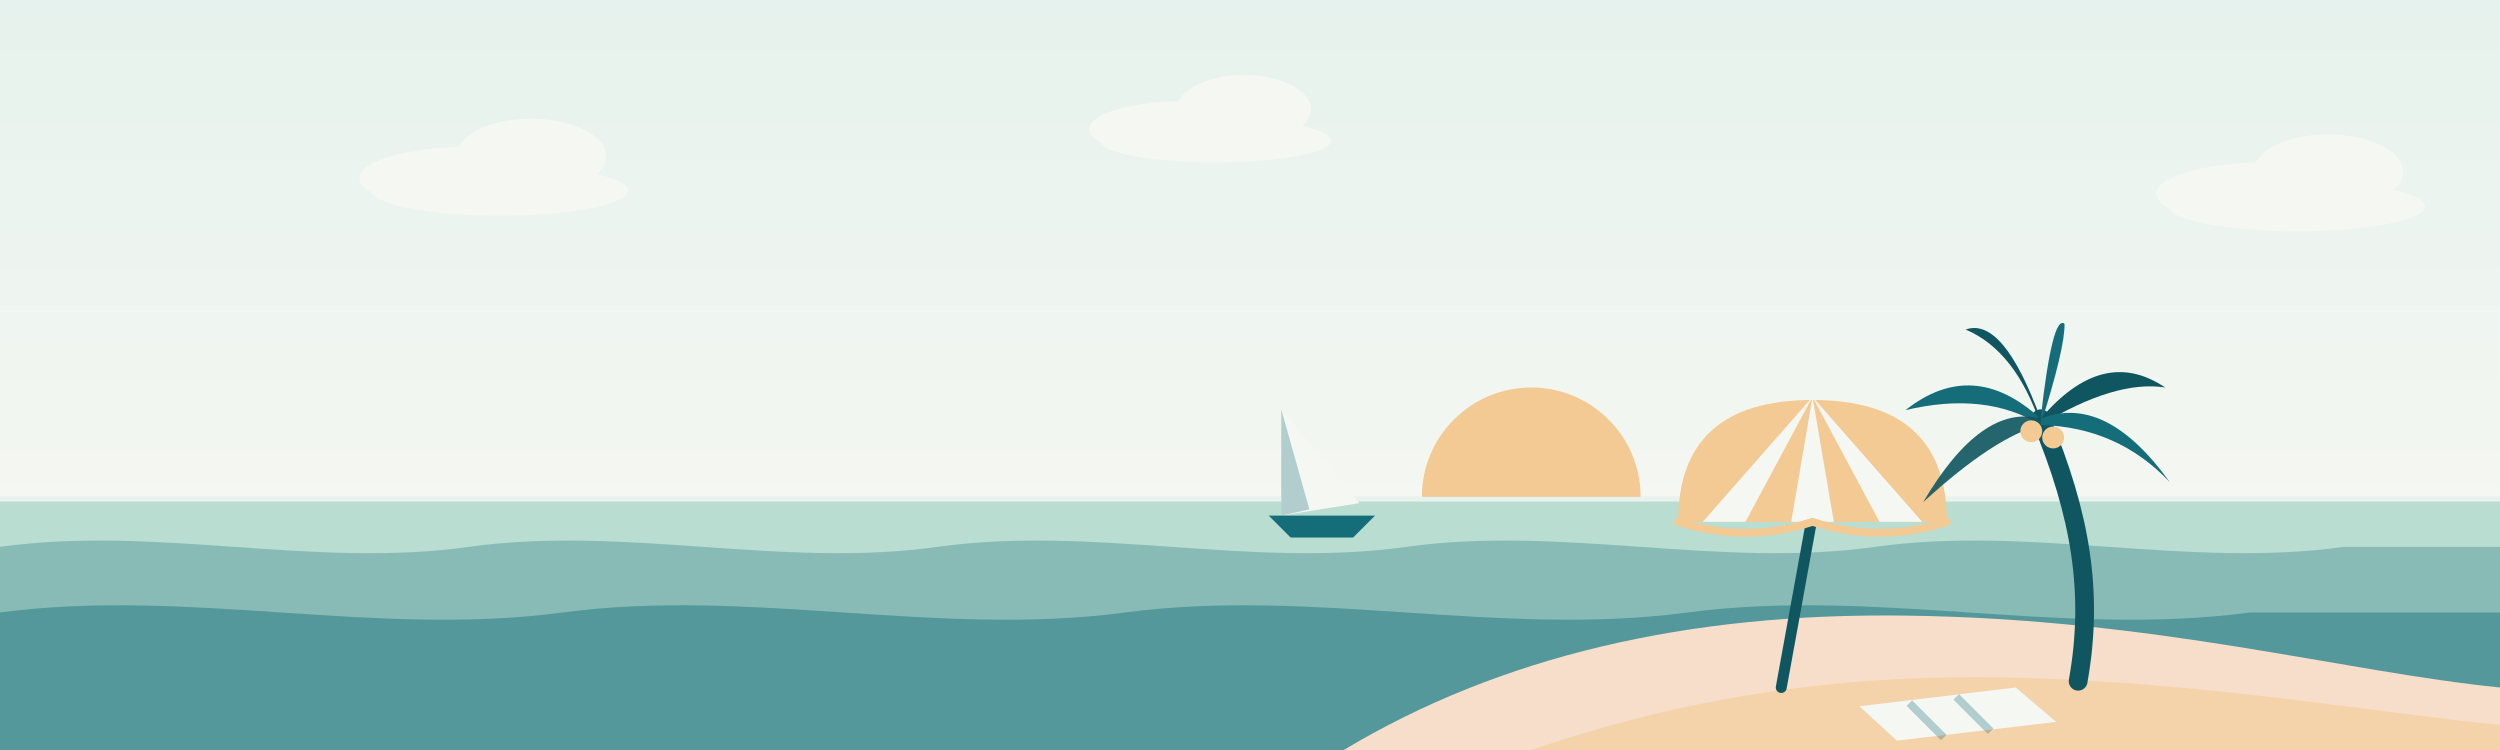
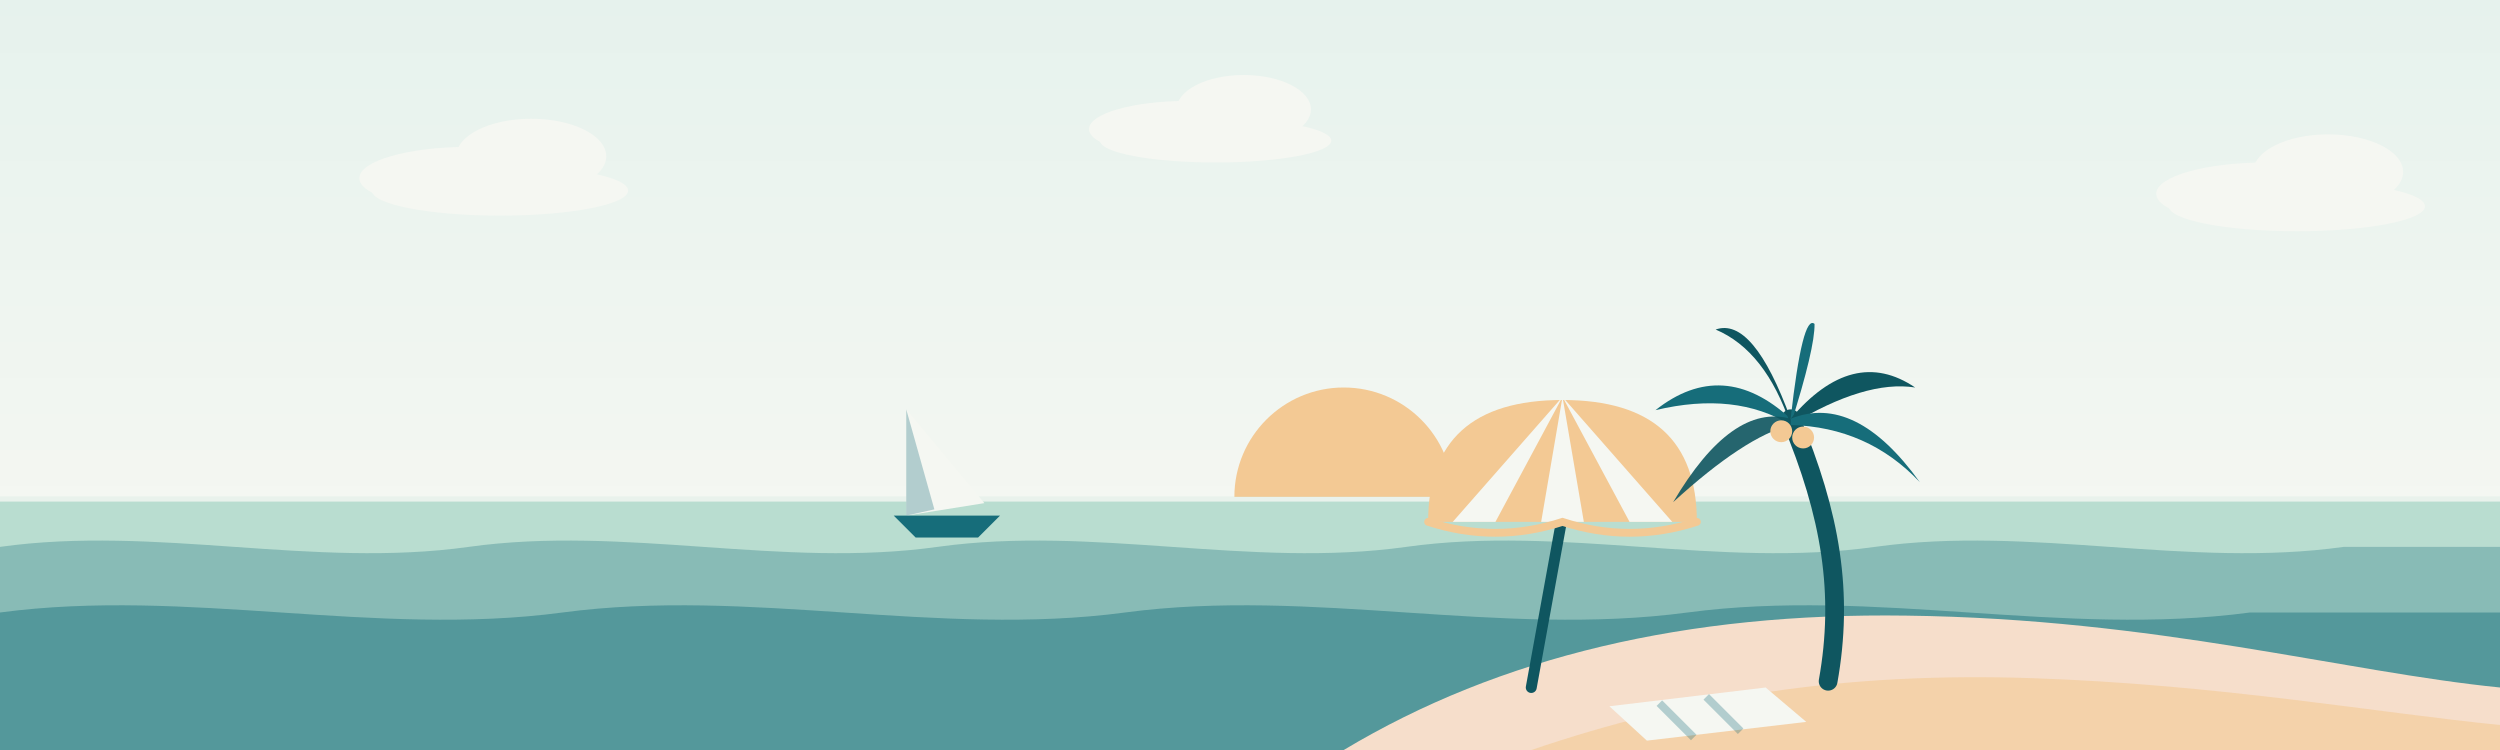
<svg xmlns="http://www.w3.org/2000/svg" viewBox="0 0 1600 480" preserveAspectRatio="xMidYMid slice">
  <defs>
    <linearGradient id="sky" x1="0" y1="0" x2="0" y2="1">
      <stop offset="0" stop-color="#E6F2ED" />
      <stop offset="0.72" stop-color="#F5F7F2" />
    </linearGradient>
  </defs>
  <rect width="1600" height="480" fill="url(#sky)" />
-   <circle cx="980" cy="318" r="70" fill="#F3C994" />
+   <circle cx="860" cy="318" r="70" fill="#F3C994" />
  <g fill="#F5F7F2">
    <ellipse cx="300" cy="114" rx="70" ry="20" />
    <ellipse cx="340" cy="100" rx="48" ry="24" />
    <ellipse cx="320" cy="122" rx="82" ry="16" />
  </g>
  <g fill="#F5F7F2">
    <ellipse cx="760" cy="82.6" rx="63" ry="18" />
    <ellipse cx="796" cy="70" rx="43" ry="22" />
    <ellipse cx="778" cy="90" rx="74" ry="14" />
  </g>
  <g fill="#F5F7F2">
    <ellipse cx="1450" cy="124" rx="70" ry="20" />
    <ellipse cx="1490" cy="110" rx="48" ry="24" />
    <ellipse cx="1470" cy="132" rx="82" ry="16" />
  </g>
  <rect x="0" y="318" width="1600" height="162" fill="#B9DDD0" />
  <rect x="0" y="318" width="1600" height="3" fill="#F5F7F2" fill-opacity="0.8" />
  <path d="M0 350 C100 336 200 364 300 350 C400 336 500 364 600 350 C700 336 800 364 900 350 C1000 336 1100 364 1200 350 C1300 336 1400 364 1500 350 L1600 350 L1600 480 L0 480Z" fill="#166D7A" fill-opacity="0.3" />
  <path d="M0 392 C120 376 240 408 360 392 C480 376 600 408 720 392 C840 376 960 408 1080 392 C1200 376 1320 408 1440 392 L1600 392 L1600 480 L0 480Z" fill="#166D7A" fill-opacity="0.45" />
-   <path d="M820 330 L820 262 L870 322Z" fill="#F5F7F2" />
-   <path d="M820 330 L820 262 L838 326Z" fill="#166D7A" fill-opacity="0.3" />
-   <path d="M812 330 L880 330 L866 344 L826 344Z" fill="#166D7A" />
+   <g transform="translate(-240 0)">
+     <path d="M820 330 L820 262 L870 322Z" fill="#F5F7F2" />
+     <path d="M820 330 L820 262 L838 326Z" fill="#166D7A" fill-opacity="0.3" />
+     <path d="M812 330 L880 330 L866 344 L826 344Z" fill="#166D7A" />
+   </g>
  <path d="M860 480 C960 420 1080 392 1220 394 C1380 396 1500 430 1600 440 L1600 480Z" fill="#F6DECB" />
  <path d="M980 480 C1080 446 1180 430 1300 434 C1420 438 1520 456 1600 464 L1600 480Z" fill="#F3C994" fill-opacity="0.6" />
-   <path d="M1140 440 L1160 330" stroke="#0F5660" stroke-width="7" stroke-linecap="round" />
-   <clipPath id="umb">
-     <path d="M1074 334 Q1074 256 1160 256 Q1246 256 1246 334Z" />
-   </clipPath>
-   <path d="M1074 334 Q1074 256 1160 256 Q1246 256 1246 334Z" fill="#F3C994" />
-   <g clip-path="url(#umb)" fill="#F5F7F2">
-     <path d="M1160 254 L1088 336 L1116 336Z" />
-     <path d="M1160 254 L1146 336 L1174 336Z" />
-     <path d="M1160 254 L1204 336 L1232 336Z" />
+   <g transform="translate(-160 0)">
+     <path d="M1140 440 L1160 330" stroke="#0F5660" stroke-width="7" stroke-linecap="round" />
+     <clipPath id="umb">
+       <path d="M1074 334 Q1074 256 1160 256 Q1246 256 1246 334Z" />
+     </clipPath>
+     <path d="M1074 334 Q1074 256 1160 256 Q1246 256 1246 334Z" fill="#F3C994" />
+     <g clip-path="url(#umb)" fill="#F5F7F2">
+       <path d="M1160 254 L1088 336 L1116 336Z" />
+       <path d="M1160 254 L1146 336 L1174 336Z" />
+       <path d="M1160 254 L1204 336 L1232 336Z" />
+     </g>
+     <path d="M1074 334 Q1117 348 1160 334 Q1203 348 1246 334" fill="none" stroke="#F3C994" stroke-width="5" stroke-linecap="round" />
+     <path d="M1190 452 L1290 440 L1316 462 L1214 474Z" fill="#F5F7F2" />
+     <path d="M1222 450 L1244 472 M1252 446 L1274 468" stroke="#166D7A" stroke-opacity="0.3" stroke-width="5" />
+     <path d="M1330 436 C1340 380 1332 330 1306 268" fill="none" stroke="#0F5660" stroke-width="12" stroke-linecap="round" />
+     <path d="M1306 268 Q1262.8 228.3 1219.5 262.5 Q1270.8 250.3 1306 272Z" fill="#166D7A" fill-opacity="1" />
+     <path d="M1306 268 Q1282.0 202.4 1258.0 210.9 Q1290.0 224.4 1306 272Z" fill="#0F5660" fill-opacity="1" />
+     <path d="M1306 268 Q1313.6 200.7 1321.3 207.3 Q1321.6 222.7 1306 272Z" fill="#166D7A" fill-opacity="1" />
+     <path d="M1306 268 Q1345.8 221.0 1385.7 248.0 Q1353.8 243.0 1306 272Z" fill="#0F5660" fill-opacity="1" />
+     <path d="M1306 268 Q1347.4 251.3 1388.7 308.6 Q1355.4 273.3 1306 272Z" fill="#166D7A" fill-opacity="1" />
+     <path d="M1306 268 Q1268.4 257.7 1230.8 321.4 Q1276.4 279.7 1306 272Z" fill="#0F5660" fill-opacity="0.9" />
+     <circle cx="1300" cy="276" r="7" fill="#F3C994" />
+     <circle cx="1314" cy="280" r="7" fill="#F3C994" />
  </g>
-   <path d="M1074 334 Q1117 348 1160 334 Q1203 348 1246 334" fill="none" stroke="#F3C994" stroke-width="5" stroke-linecap="round" />
-   <path d="M1190 452 L1290 440 L1316 462 L1214 474Z" fill="#F5F7F2" />
-   <path d="M1222 450 L1244 472 M1252 446 L1274 468" stroke="#166D7A" stroke-opacity="0.3" stroke-width="5" />
-   <path d="M1330 436 C1340 380 1332 330 1306 268" fill="none" stroke="#0F5660" stroke-width="12" stroke-linecap="round" />
-   <path d="M1306 268 Q1262.8 228.3 1219.5 262.5 Q1270.8 250.3 1306 272Z" fill="#166D7A" fill-opacity="1" />
-   <path d="M1306 268 Q1282.0 202.4 1258.0 210.9 Q1290.0 224.4 1306 272Z" fill="#0F5660" fill-opacity="1" />
-   <path d="M1306 268 Q1313.6 200.7 1321.3 207.3 Q1321.6 222.7 1306 272Z" fill="#166D7A" fill-opacity="1" />
-   <path d="M1306 268 Q1345.8 221.0 1385.7 248.0 Q1353.8 243.0 1306 272Z" fill="#0F5660" fill-opacity="1" />
-   <path d="M1306 268 Q1347.4 251.3 1388.7 308.6 Q1355.4 273.3 1306 272Z" fill="#166D7A" fill-opacity="1" />
-   <path d="M1306 268 Q1268.4 257.7 1230.8 321.4 Q1276.4 279.7 1306 272Z" fill="#0F5660" fill-opacity="0.9" />
-   <circle cx="1300" cy="276" r="7" fill="#F3C994" />
-   <circle cx="1314" cy="280" r="7" fill="#F3C994" />
</svg>
